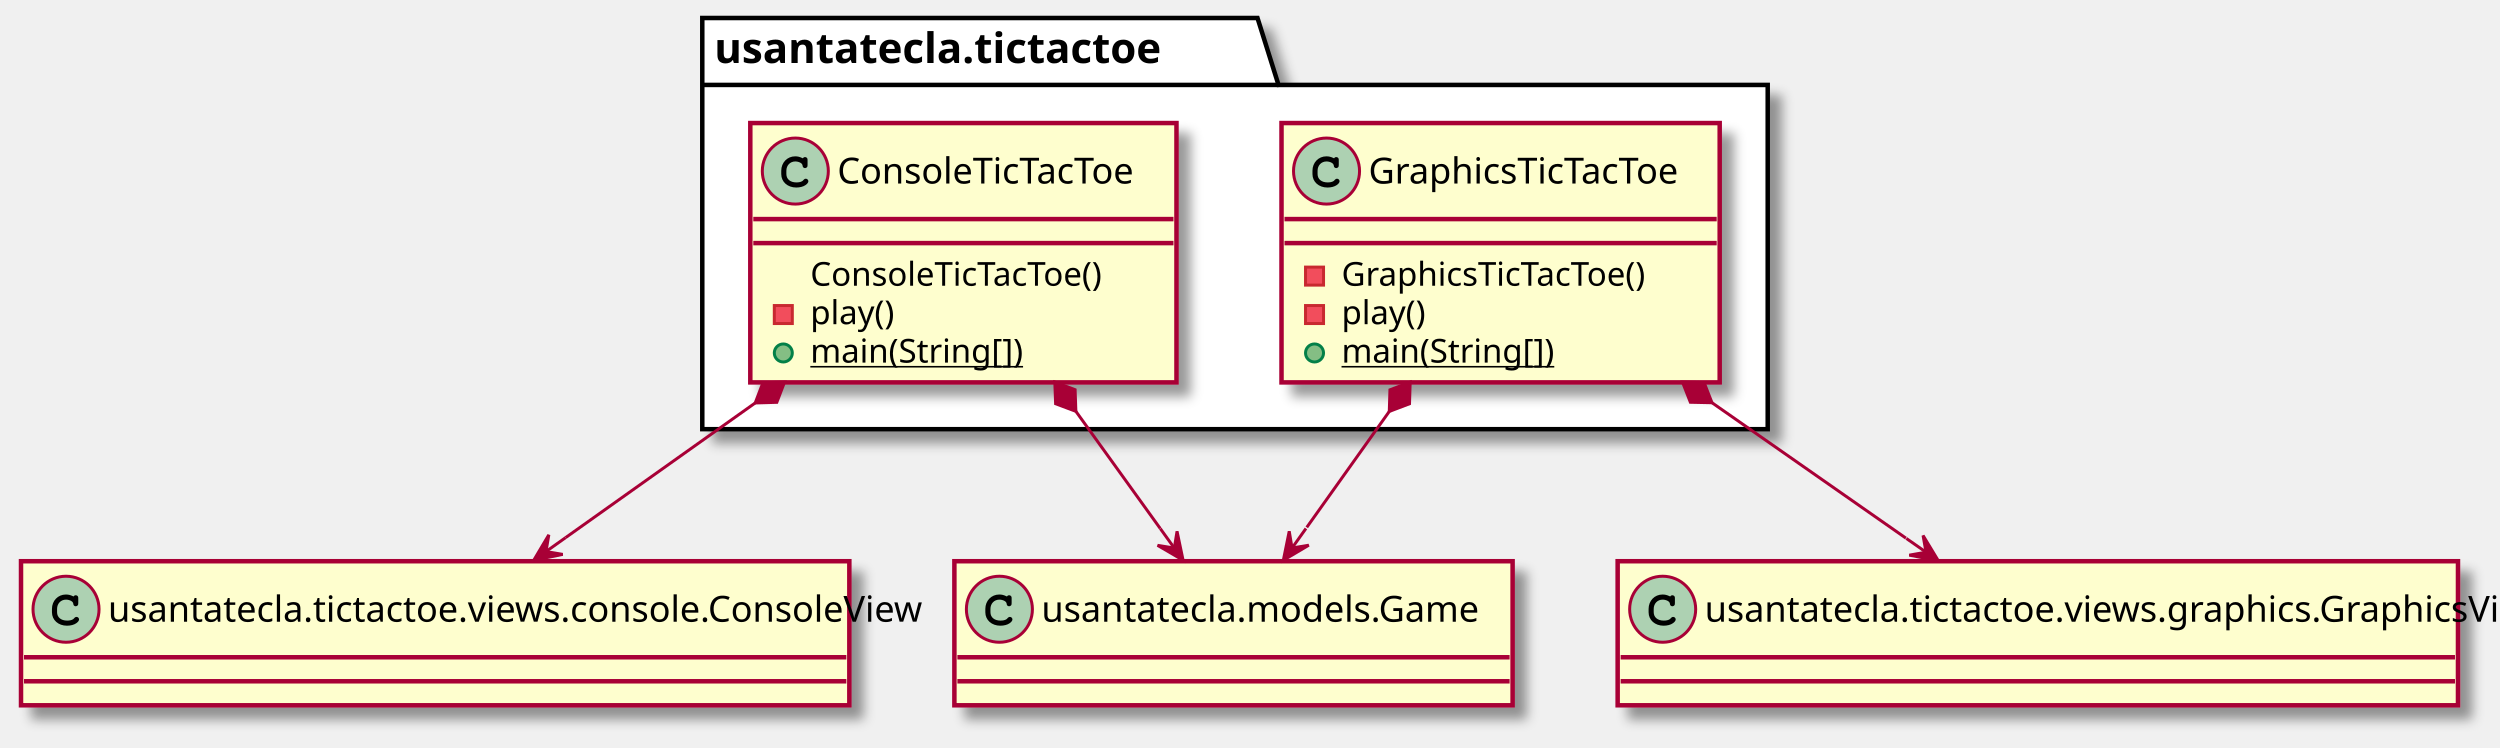
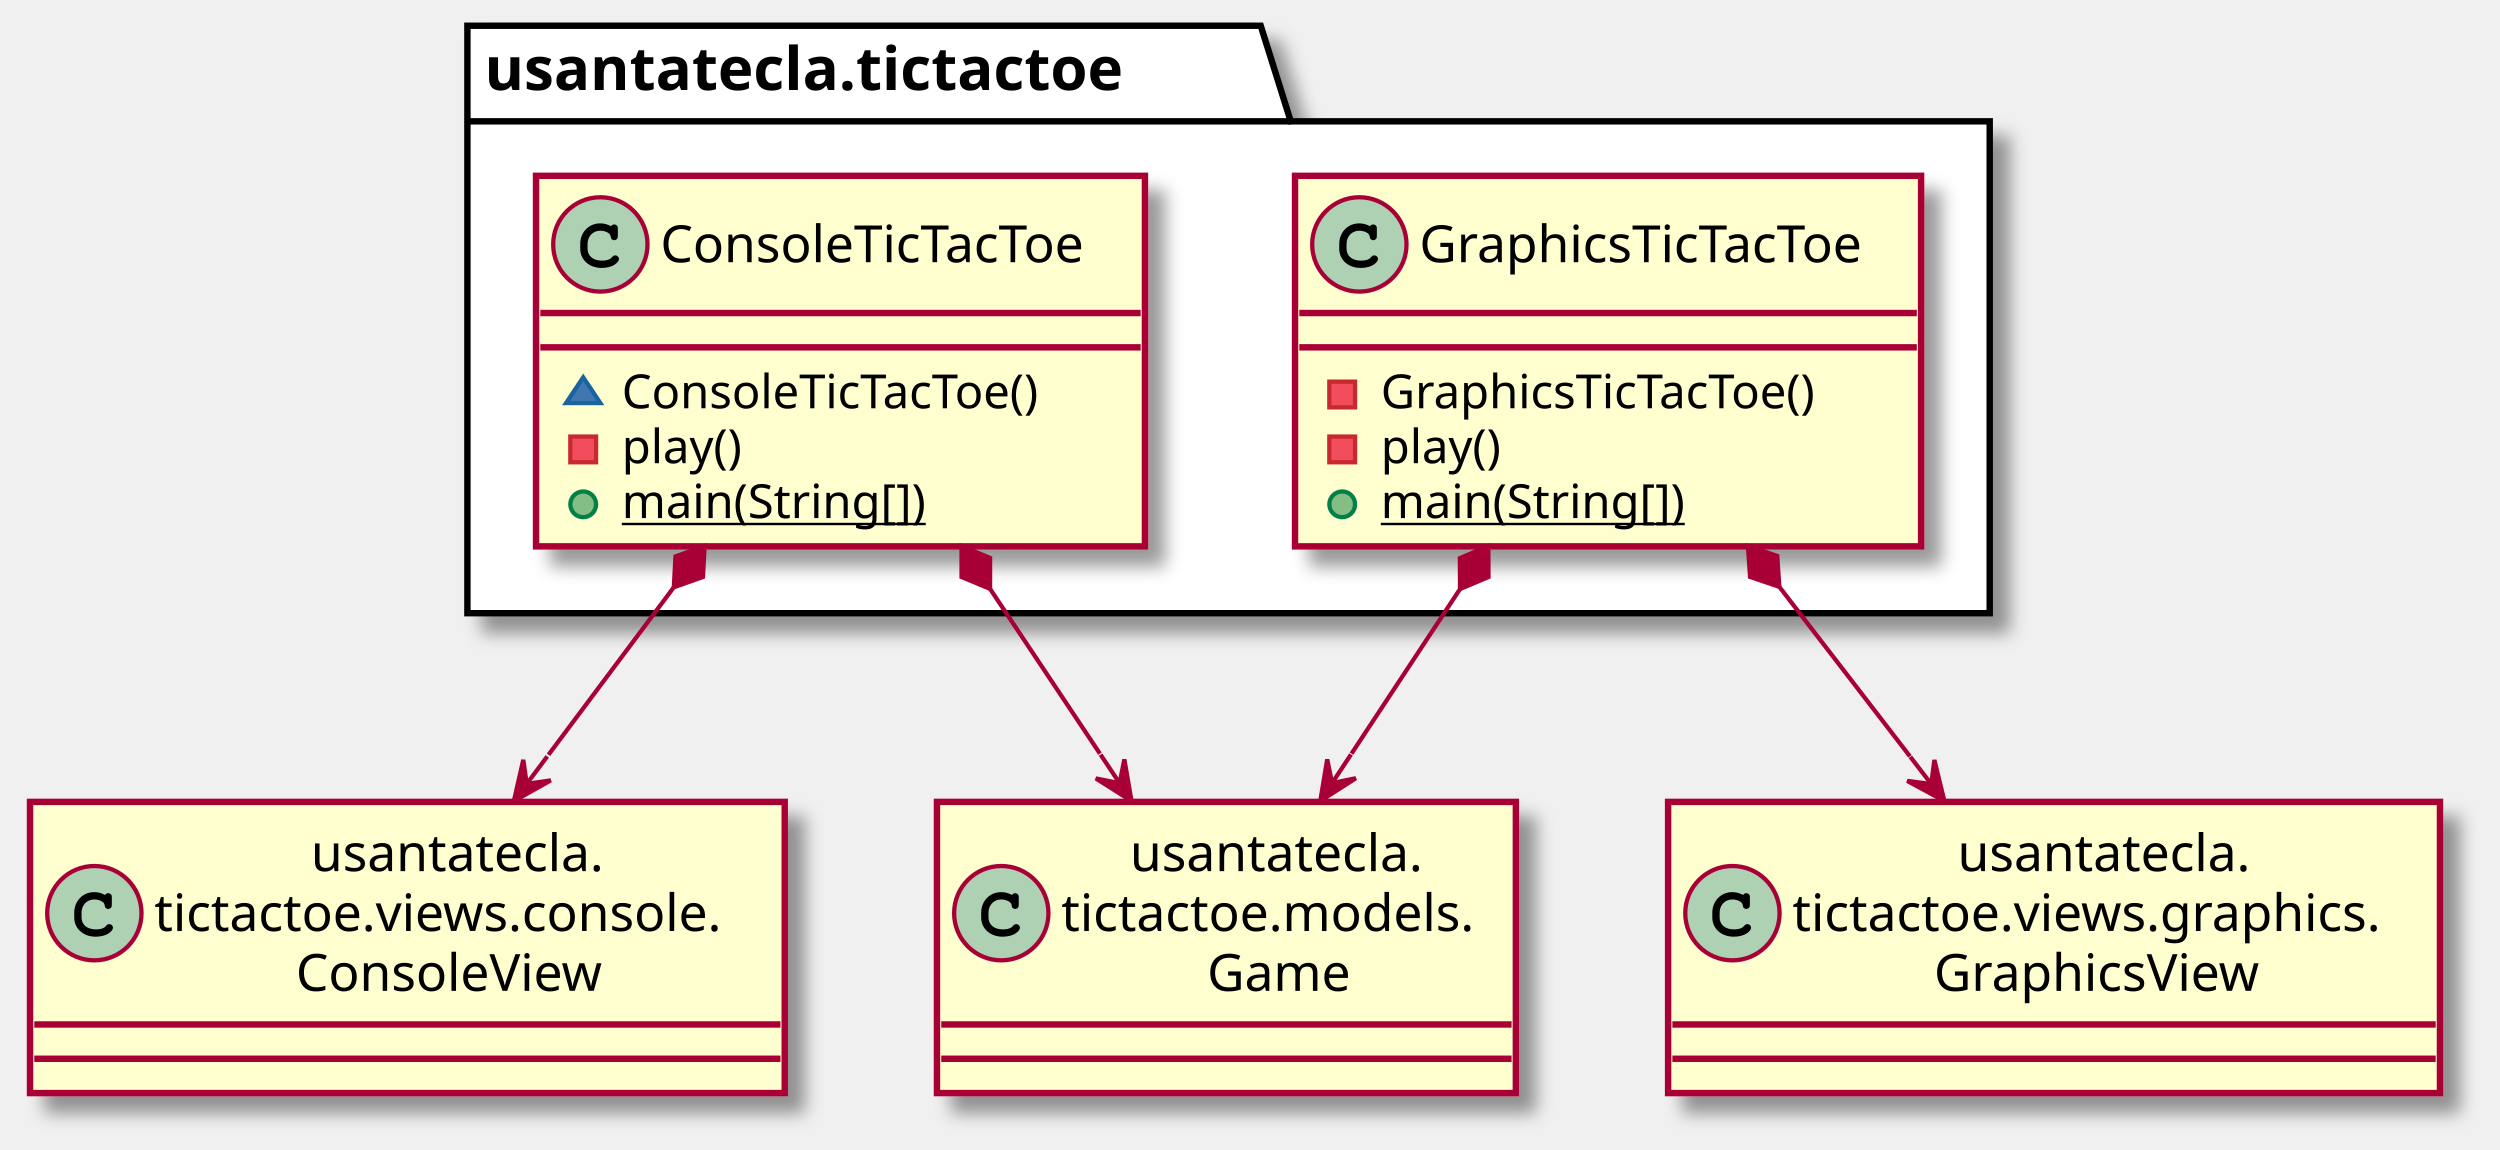
- <svg xmlns="http://www.w3.org/2000/svg" contentScriptType="application/ecmascript" contentStyleType="text/css" height="249px" preserveAspectRatio="none" style="width:833px;height:249px;" version="1.1" viewBox="0 0 833 249" width="833px" zoomAndPan="magnify">
+ <svg xmlns="http://www.w3.org/2000/svg" contentScriptType="application/ecmascript" contentStyleType="text/css" height="268px" preserveAspectRatio="none" style="width:583px;height:268px;" version="1.1" viewBox="0 0 583 268" width="583px" zoomAndPan="magnify">
  <defs>
-     <filter height="300%" id="f14n14iq2skafy" width="300%" x="-1" y="-1">
+     <filter height="300%" id="f16ylvz8kpaah1" width="300%" x="-1" y="-1">
      <feGaussianBlur result="blurOut" stdDeviation="2.0" />
      <feColorMatrix in="blurOut" result="blurOut2" type="matrix" values="0 0 0 0 0 0 0 0 0 0 0 0 0 0 0 0 0 0 .4 0" />
      <feOffset dx="4.0" dy="4.0" in="blurOut2" result="blurOut3" />
      <feBlend in="SourceGraphic" in2="blurOut3" mode="normal" />
    </filter>
  </defs>
  <g>
-     <polygon fill="#FFFFFF" filter="url(#f14n14iq2skafy)" points="234,6,419,6,426,28.297,589,28.297,589,143,234,143,234,6" style="stroke: #000000; stroke-width: 1.5;" />
-     <line style="stroke: #000000; stroke-width: 1.5;" x1="234" x2="426" y1="28.297" y2="28.297" />
-     <text fill="#000000" font-family="sans-serif" font-size="14" font-weight="bold" lengthAdjust="spacingAndGlyphs" textLength="179" x="238" y="20.995">usantatecla.tictactoe</text>
-     <rect codeLine="1" fill="#FEFECE" filter="url(#f14n14iq2skafy)" height="86.414" id="usantatecla.tictactoe.ConsoleTicTacToe" style="stroke: #A80036; stroke-width: 1.5;" width="142" x="250" y="41" />
-     <ellipse cx="265" cy="57" fill="#ADD1B2" rx="11" ry="11" style="stroke: #A80036; stroke-width: 1.0;" />
-     <path d="M267.344,52.672 C266.406,52.234 265.812,52.094 264.938,52.094 C262.312,52.094 260.312,54.172 260.312,56.891 L260.312,58.016 C260.312,60.594 262.422,62.484 265.312,62.484 C266.531,62.484 267.688,62.188 268.438,61.641 C269.016,61.234 269.344,60.781 269.344,60.391 C269.344,59.938 268.953,59.547 268.484,59.547 C268.266,59.547 268.062,59.625 267.875,59.812 C267.422,60.297 267.422,60.297 267.234,60.391 C266.812,60.656 266.125,60.781 265.359,60.781 C263.312,60.781 262.016,59.688 262.016,57.984 L262.016,56.891 C262.016,55.109 263.266,53.797 265,53.797 C265.578,53.797 266.188,53.953 266.656,54.203 C267.141,54.484 267.312,54.703 267.406,55.109 C267.469,55.516 267.5,55.641 267.641,55.766 C267.781,55.906 268.016,56.016 268.234,56.016 C268.5,56.016 268.766,55.875 268.938,55.656 C269.047,55.5 269.078,55.312 269.078,54.891 L269.078,53.469 C269.078,53.031 269.062,52.906 268.969,52.75 C268.812,52.484 268.531,52.344 268.234,52.344 C267.938,52.344 267.734,52.438 267.516,52.75 L267.344,52.672 Z " />
-     <text fill="#000000" font-family="sans-serif" font-size="12" lengthAdjust="spacingAndGlyphs" textLength="110" x="279" y="61.154">ConsoleTicTacToe</text>
-     <line style="stroke: #A80036; stroke-width: 1.5;" x1="251" x2="391" y1="73" y2="73" />
-     <line style="stroke: #A80036; stroke-width: 1.5;" x1="251" x2="391" y1="81" y2="81" />
-     <text fill="#000000" font-family="sans-serif" font-size="11" lengthAdjust="spacingAndGlyphs" textLength="112" x="270" y="95.21">ConsoleTicTacToe()</text>
-     <rect fill="#F24D5C" height="6" style="stroke: #C82930; stroke-width: 1.0;" width="6" x="258" y="101.805" />
-     <text fill="#000000" font-family="sans-serif" font-size="11" lengthAdjust="spacingAndGlyphs" textLength="32" x="270" y="108.015">play()</text>
-     <ellipse cx="261" cy="117.609" fill="#84BE84" rx="3" ry="3" style="stroke: #038048; stroke-width: 1.0;" />
-     <text fill="#000000" font-family="sans-serif" font-size="11" lengthAdjust="spacingAndGlyphs" text-decoration="underline" textLength="77" x="270" y="120.82">main(String[])</text>
-     <rect codeLine="9" fill="#FEFECE" filter="url(#f14n14iq2skafy)" height="86.414" id="usantatecla.tictactoe.GraphicsTicTacToe" style="stroke: #A80036; stroke-width: 1.5;" width="146" x="427" y="41" />
-     <ellipse cx="442" cy="57" fill="#ADD1B2" rx="11" ry="11" style="stroke: #A80036; stroke-width: 1.0;" />
-     <path d="M444.344,52.672 C443.406,52.234 442.812,52.094 441.938,52.094 C439.312,52.094 437.312,54.172 437.312,56.891 L437.312,58.016 C437.312,60.594 439.422,62.484 442.312,62.484 C443.531,62.484 444.688,62.188 445.438,61.641 C446.016,61.234 446.344,60.781 446.344,60.391 C446.344,59.938 445.953,59.547 445.484,59.547 C445.266,59.547 445.062,59.625 444.875,59.812 C444.422,60.297 444.422,60.297 444.234,60.391 C443.812,60.656 443.125,60.781 442.359,60.781 C440.312,60.781 439.016,59.688 439.016,57.984 L439.016,56.891 C439.016,55.109 440.266,53.797 442,53.797 C442.578,53.797 443.188,53.953 443.656,54.203 C444.141,54.484 444.312,54.703 444.406,55.109 C444.469,55.516 444.5,55.641 444.641,55.766 C444.781,55.906 445.016,56.016 445.234,56.016 C445.5,56.016 445.766,55.875 445.938,55.656 C446.047,55.5 446.078,55.312 446.078,54.891 L446.078,53.469 C446.078,53.031 446.062,52.906 445.969,52.75 C445.812,52.484 445.531,52.344 445.234,52.344 C444.938,52.344 444.734,52.438 444.516,52.75 L444.344,52.672 Z " />
-     <text fill="#000000" font-family="sans-serif" font-size="12" lengthAdjust="spacingAndGlyphs" textLength="114" x="456" y="61.154">GraphicsTicTacToe</text>
-     <line style="stroke: #A80036; stroke-width: 1.5;" x1="428" x2="572" y1="73" y2="73" />
-     <line style="stroke: #A80036; stroke-width: 1.5;" x1="428" x2="572" y1="81" y2="81" />
-     <rect fill="#F24D5C" height="6" style="stroke: #C82930; stroke-width: 1.0;" width="6" x="435" y="89" />
-     <text fill="#000000" font-family="sans-serif" font-size="11" lengthAdjust="spacingAndGlyphs" textLength="115" x="447" y="95.21">GraphicsTicTacToe()</text>
-     <rect fill="#F24D5C" height="6" style="stroke: #C82930; stroke-width: 1.0;" width="6" x="435" y="101.805" />
-     <text fill="#000000" font-family="sans-serif" font-size="11" lengthAdjust="spacingAndGlyphs" textLength="32" x="447" y="108.015">play()</text>
-     <ellipse cx="438" cy="117.609" fill="#84BE84" rx="3" ry="3" style="stroke: #038048; stroke-width: 1.0;" />
-     <text fill="#000000" font-family="sans-serif" font-size="11" lengthAdjust="spacingAndGlyphs" text-decoration="underline" textLength="77" x="447" y="120.82">main(String[])</text>
-     <rect codeLine="17" fill="#FEFECE" filter="url(#f14n14iq2skafy)" height="48" id="Game" style="stroke: #A80036; stroke-width: 1.5;" width="186" x="318" y="187" />
-     <ellipse cx="333" cy="203" fill="#ADD1B2" rx="11" ry="11" style="stroke: #A80036; stroke-width: 1.0;" />
-     <path d="M335.344,198.672 C334.406,198.234 333.812,198.094 332.938,198.094 C330.312,198.094 328.312,200.172 328.312,202.891 L328.312,204.016 C328.312,206.594 330.422,208.484 333.312,208.484 C334.531,208.484 335.688,208.188 336.438,207.641 C337.016,207.234 337.344,206.781 337.344,206.391 C337.344,205.938 336.953,205.547 336.484,205.547 C336.266,205.547 336.062,205.625 335.875,205.812 C335.422,206.297 335.422,206.297 335.234,206.391 C334.812,206.656 334.125,206.781 333.359,206.781 C331.312,206.781 330.016,205.688 330.016,203.984 L330.016,202.891 C330.016,201.109 331.266,199.797 333,199.797 C333.578,199.797 334.188,199.953 334.656,200.203 C335.141,200.484 335.312,200.703 335.406,201.109 C335.469,201.516 335.5,201.641 335.641,201.766 C335.781,201.906 336.016,202.016 336.234,202.016 C336.5,202.016 336.766,201.875 336.938,201.656 C337.047,201.5 337.078,201.312 337.078,200.891 L337.078,199.469 C337.078,199.031 337.062,198.906 336.969,198.75 C336.812,198.484 336.531,198.344 336.234,198.344 C335.938,198.344 335.734,198.438 335.516,198.75 L335.344,198.672 Z " />
-     <text fill="#000000" font-family="sans-serif" font-size="12" lengthAdjust="spacingAndGlyphs" textLength="154" x="347" y="207.154">usantatecla.models.Game</text>
-     <line style="stroke: #A80036; stroke-width: 1.5;" x1="319" x2="503" y1="219" y2="219" />
-     <line style="stroke: #A80036; stroke-width: 1.5;" x1="319" x2="503" y1="227" y2="227" />
-     <rect codeLine="18" fill="#FEFECE" filter="url(#f14n14iq2skafy)" height="48" id="consoleView" style="stroke: #A80036; stroke-width: 1.5;" width="276" x="7" y="187" />
-     <ellipse cx="22" cy="203" fill="#ADD1B2" rx="11" ry="11" style="stroke: #A80036; stroke-width: 1.0;" />
-     <path d="M24.344,198.672 C23.406,198.234 22.812,198.094 21.938,198.094 C19.312,198.094 17.312,200.172 17.312,202.891 L17.312,204.016 C17.312,206.594 19.422,208.484 22.312,208.484 C23.531,208.484 24.688,208.188 25.438,207.641 C26.016,207.234 26.344,206.781 26.344,206.391 C26.344,205.938 25.953,205.547 25.484,205.547 C25.266,205.547 25.062,205.625 24.875,205.812 C24.422,206.297 24.422,206.297 24.234,206.391 C23.812,206.656 23.125,206.781 22.359,206.781 C20.312,206.781 19.016,205.688 19.016,203.984 L19.016,202.891 C19.016,201.109 20.266,199.797 22,199.797 C22.578,199.797 23.188,199.953 23.656,200.203 C24.141,200.484 24.312,200.703 24.406,201.109 C24.469,201.516 24.5,201.641 24.641,201.766 C24.781,201.906 25.016,202.016 25.234,202.016 C25.5,202.016 25.766,201.875 25.938,201.656 C26.047,201.5 26.078,201.312 26.078,200.891 L26.078,199.469 C26.078,199.031 26.062,198.906 25.969,198.75 C25.812,198.484 25.531,198.344 25.234,198.344 C24.938,198.344 24.734,198.438 24.516,198.75 L24.344,198.672 Z " />
-     <text fill="#000000" font-family="sans-serif" font-size="12" lengthAdjust="spacingAndGlyphs" textLength="244" x="36" y="207.154">usantatecla.tictactoe.views.console.ConsoleView</text>
-     <line style="stroke: #A80036; stroke-width: 1.5;" x1="8" x2="282" y1="219" y2="219" />
-     <line style="stroke: #A80036; stroke-width: 1.5;" x1="8" x2="282" y1="227" y2="227" />
-     <rect codeLine="19" fill="#FEFECE" filter="url(#f14n14iq2skafy)" height="48" id="graphicsView" style="stroke: #A80036; stroke-width: 1.5;" width="280" x="539" y="187" />
-     <ellipse cx="554" cy="203" fill="#ADD1B2" rx="11" ry="11" style="stroke: #A80036; stroke-width: 1.0;" />
-     <path d="M556.344,198.672 C555.406,198.234 554.812,198.094 553.938,198.094 C551.312,198.094 549.312,200.172 549.312,202.891 L549.312,204.016 C549.312,206.594 551.422,208.484 554.312,208.484 C555.531,208.484 556.688,208.188 557.438,207.641 C558.016,207.234 558.344,206.781 558.344,206.391 C558.344,205.938 557.953,205.547 557.484,205.547 C557.266,205.547 557.062,205.625 556.875,205.812 C556.422,206.297 556.422,206.297 556.234,206.391 C555.812,206.656 555.125,206.781 554.359,206.781 C552.312,206.781 551.016,205.688 551.016,203.984 L551.016,202.891 C551.016,201.109 552.266,199.797 554,199.797 C554.578,199.797 555.188,199.953 555.656,200.203 C556.141,200.484 556.312,200.703 556.406,201.109 C556.469,201.516 556.5,201.641 556.641,201.766 C556.781,201.906 557.016,202.016 557.234,202.016 C557.5,202.016 557.766,201.875 557.938,201.656 C558.047,201.5 558.078,201.312 558.078,200.891 L558.078,199.469 C558.078,199.031 558.062,198.906 557.969,198.75 C557.812,198.484 557.531,198.344 557.234,198.344 C556.938,198.344 556.734,198.438 556.516,198.75 L556.344,198.672 Z " />
-     <text fill="#000000" font-family="sans-serif" font-size="12" lengthAdjust="spacingAndGlyphs" textLength="248" x="568" y="207.154">usantatecla.tictactoe.views.graphics.GraphicsView</text>
-     <line style="stroke: #A80036; stroke-width: 1.5;" x1="540" x2="818" y1="219" y2="219" />
-     <line style="stroke: #A80036; stroke-width: 1.5;" x1="540" x2="818" y1="227" y2="227" />
-     <path codeLine="21" d="M358.482,137.057 C358.482,137.057 378.185,164.423 386.58,176.083 " fill="none" id="usantatecla.tictactoe.ConsoleTicTacToe-Game" style="stroke: #A80036; stroke-width: 1.0;" />
-     <polygon fill="#A80036" points="394.204,186.672,392.191,177.031,391.283,182.614,385.699,181.705,394.204,186.672" style="stroke: #A80036; stroke-width: 1.0;" />
-     <line style="stroke: #A80036; stroke-width: 1.0;" x1="391.283" x2="386.608" y1="182.614" y2="176.122" />
-     <polygon fill="#A80036" points="351.47,127.319,351.73,134.525,358.482,137.057,358.222,129.851,351.47,127.319" style="stroke: #A80036; stroke-width: 1.0;" />
-     <path codeLine="22" d="M462.909,137.094 C462.909,137.094 443.647,164.148 435.406,175.722 " fill="none" id="usantatecla.tictactoe.GraphicsTicTacToe-Game" style="stroke: #A80036; stroke-width: 1.0;" />
-     <polygon fill="#A80036" points="427.61,186.672,436.089,181.66,430.51,182.599,429.572,177.02,427.61,186.672" style="stroke: #A80036; stroke-width: 1.0;" />
-     <line style="stroke: #A80036; stroke-width: 1.0;" x1="430.51" x2="435.149" y1="182.599" y2="176.082" />
-     <polygon fill="#A80036" points="469.869,127.319,463.13,129.887,462.909,137.094,469.647,134.527,469.869,127.319" style="stroke: #A80036; stroke-width: 1.0;" />
-     <path codeLine="23" d="M251.63,134.267 C251.63,134.267 207.238,165.797 188.446,179.143 " fill="none" id="usantatecla.tictactoe.ConsoleTicTacToe-consoleView" style="stroke: #A80036; stroke-width: 1.0;" />
-     <polygon fill="#A80036" points="177.846,186.672,187.5,184.721,181.922,183.776,182.867,178.199,177.846,186.672" style="stroke: #A80036; stroke-width: 1.0;" />
-     <line style="stroke: #A80036; stroke-width: 1.0;" x1="181.922" x2="188.445" y1="183.776" y2="179.144" />
-     <polygon fill="#A80036" points="261.414,127.319,254.206,127.532,251.63,134.267,258.838,134.054,261.414,127.319" style="stroke: #A80036; stroke-width: 1.0;" />
-     <path codeLine="24" d="M570.44,134.189 C570.44,134.189 615.904,165.939 635.053,179.31 " fill="none" id="usantatecla.tictactoe.GraphicsTicTacToe-graphicsView" style="stroke: #A80036; stroke-width: 1.0;" />
-     <polygon fill="#A80036" points="645.849,186.85,640.76,178.418,641.75,183.987,636.18,184.977,645.849,186.85" style="stroke: #A80036; stroke-width: 1.0;" />
-     <line style="stroke: #A80036; stroke-width: 1.0;" x1="641.75" x2="635.191" y1="183.987" y2="179.407" />
-     <polygon fill="#A80036" points="560.601,127.319,563.23,134.034,570.44,134.189,567.81,127.475,560.601,127.319" style="stroke: #A80036; stroke-width: 1.0;" />
+     <polygon fill="#FFFFFF" filter="url(#f16ylvz8kpaah1)" points="109,6,294,6,301,28.297,464,28.297,464,143,109,143,109,6" style="stroke:#000000;stroke-width:1.5;" />
+     <line style="stroke:#000000;stroke-width:1.5;" x1="109" x2="301" y1="28.297" y2="28.297" />
+     <text fill="#000000" font-family="sans-serif" font-size="14" font-weight="bold" lengthAdjust="spacingAndGlyphs" textLength="179" x="113" y="20.995">usantatecla.tictactoe</text>
+     <rect codeLine="5" fill="#FEFECE" filter="url(#f16ylvz8kpaah1)" height="86.414" id="usantatecla.tictactoe.ConsoleTicTacToe" style="stroke:#A80036;stroke-width:1.5;" width="142" x="125" y="41" />
+     <ellipse cx="140" cy="57" fill="#ADD1B2" rx="11" ry="11" style="stroke:#A80036;stroke-width:1.0;" />
+     <path d="M142.344,52.672 C141.406,52.234 140.812,52.094 139.938,52.094 C137.312,52.094 135.312,54.172 135.312,56.891 L135.312,58.016 C135.312,60.594 137.422,62.484 140.312,62.484 C141.531,62.484 142.688,62.188 143.438,61.641 C144.016,61.234 144.344,60.781 144.344,60.391 C144.344,59.938 143.953,59.547 143.484,59.547 C143.266,59.547 143.062,59.625 142.875,59.812 C142.422,60.297 142.422,60.297 142.234,60.391 C141.812,60.656 141.125,60.781 140.359,60.781 C138.312,60.781 137.016,59.688 137.016,57.984 L137.016,56.891 C137.016,55.109 138.266,53.797 140,53.797 C140.578,53.797 141.188,53.953 141.656,54.203 C142.141,54.484 142.312,54.703 142.406,55.109 C142.469,55.516 142.5,55.641 142.641,55.766 C142.781,55.906 143.016,56.016 143.234,56.016 C143.5,56.016 143.766,55.875 143.938,55.656 C144.047,55.5 144.078,55.312 144.078,54.891 L144.078,53.469 C144.078,53.031 144.062,52.906 143.969,52.75 C143.812,52.484 143.531,52.344 143.234,52.344 C142.938,52.344 142.734,52.438 142.516,52.75 L142.344,52.672 Z " fill="#000000" />
+     <text fill="#000000" font-family="sans-serif" font-size="12" lengthAdjust="spacingAndGlyphs" textLength="110" x="154" y="61.154">ConsoleTicTacToe</text>
+     <line style="stroke:#A80036;stroke-width:1.5;" x1="126" x2="266" y1="73" y2="73" />
+     <line style="stroke:#A80036;stroke-width:1.5;" x1="126" x2="266" y1="81" y2="81" />
+     <polygon fill="#4177AF" points="136,88,132,94,140,94" style="stroke:#1963A0;stroke-width:1.0;" />
+     <text fill="#000000" font-family="sans-serif" font-size="11" lengthAdjust="spacingAndGlyphs" textLength="112" x="145" y="95.21">ConsoleTicTacToe()</text>
+     <rect fill="#F24D5C" height="6" style="stroke:#C82930;stroke-width:1.0;" width="6" x="133" y="101.805" />
+     <text fill="#000000" font-family="sans-serif" font-size="11" lengthAdjust="spacingAndGlyphs" textLength="32" x="145" y="108.015">play()</text>
+     <ellipse cx="136" cy="117.609" fill="#84BE84" rx="3" ry="3" style="stroke:#038048;stroke-width:1.0;" />
+     <text fill="#000000" font-family="sans-serif" font-size="11" lengthAdjust="spacingAndGlyphs" text-decoration="underline" textLength="77" x="145" y="120.82">main(String[])</text>
+     <rect codeLine="13" fill="#FEFECE" filter="url(#f16ylvz8kpaah1)" height="86.414" id="usantatecla.tictactoe.GraphicsTicTacToe" style="stroke:#A80036;stroke-width:1.5;" width="146" x="302" y="41" />
+     <ellipse cx="317" cy="57" fill="#ADD1B2" rx="11" ry="11" style="stroke:#A80036;stroke-width:1.0;" />
+     <path d="M319.344,52.672 C318.406,52.234 317.812,52.094 316.938,52.094 C314.312,52.094 312.312,54.172 312.312,56.891 L312.312,58.016 C312.312,60.594 314.422,62.484 317.312,62.484 C318.531,62.484 319.688,62.188 320.438,61.641 C321.016,61.234 321.344,60.781 321.344,60.391 C321.344,59.938 320.953,59.547 320.484,59.547 C320.266,59.547 320.062,59.625 319.875,59.812 C319.422,60.297 319.422,60.297 319.234,60.391 C318.812,60.656 318.125,60.781 317.359,60.781 C315.312,60.781 314.016,59.688 314.016,57.984 L314.016,56.891 C314.016,55.109 315.266,53.797 317,53.797 C317.578,53.797 318.188,53.953 318.656,54.203 C319.141,54.484 319.312,54.703 319.406,55.109 C319.469,55.516 319.5,55.641 319.641,55.766 C319.781,55.906 320.016,56.016 320.234,56.016 C320.5,56.016 320.766,55.875 320.938,55.656 C321.047,55.5 321.078,55.312 321.078,54.891 L321.078,53.469 C321.078,53.031 321.062,52.906 320.969,52.75 C320.812,52.484 320.531,52.344 320.234,52.344 C319.938,52.344 319.734,52.438 319.516,52.75 L319.344,52.672 Z " fill="#000000" />
+     <text fill="#000000" font-family="sans-serif" font-size="12" lengthAdjust="spacingAndGlyphs" textLength="114" x="331" y="61.154">GraphicsTicTacToe</text>
+     <line style="stroke:#A80036;stroke-width:1.5;" x1="303" x2="447" y1="73" y2="73" />
+     <line style="stroke:#A80036;stroke-width:1.5;" x1="303" x2="447" y1="81" y2="81" />
+     <rect fill="#F24D5C" height="6" style="stroke:#C82930;stroke-width:1.0;" width="6" x="310" y="89" />
+     <text fill="#000000" font-family="sans-serif" font-size="11" lengthAdjust="spacingAndGlyphs" textLength="115" x="322" y="95.21">GraphicsTicTacToe()</text>
+     <rect fill="#F24D5C" height="6" style="stroke:#C82930;stroke-width:1.0;" width="6" x="310" y="101.805" />
+     <text fill="#000000" font-family="sans-serif" font-size="11" lengthAdjust="spacingAndGlyphs" textLength="32" x="322" y="108.015">play()</text>
+     <ellipse cx="313" cy="117.609" fill="#84BE84" rx="3" ry="3" style="stroke:#038048;stroke-width:1.0;" />
+     <text fill="#000000" font-family="sans-serif" font-size="11" lengthAdjust="spacingAndGlyphs" text-decoration="underline" textLength="77" x="322" y="120.82">main(String[])</text>
+     <rect codeLine="1" fill="#FEFECE" filter="url(#f16ylvz8kpaah1)" height="67.906" id="Game" style="stroke:#A80036;stroke-width:1.5;" width="135" x="218.5" y="187" />
+     <ellipse cx="233.5" cy="212.953" fill="#ADD1B2" rx="11" ry="11" style="stroke:#A80036;stroke-width:1.0;" />
+     <path d="M235.844,208.625 C234.906,208.188 234.312,208.047 233.438,208.047 C230.812,208.047 228.812,210.125 228.812,212.844 L228.812,213.969 C228.812,216.547 230.922,218.438 233.812,218.438 C235.031,218.438 236.188,218.141 236.938,217.594 C237.516,217.188 237.844,216.734 237.844,216.344 C237.844,215.891 237.453,215.5 236.984,215.5 C236.766,215.5 236.562,215.578 236.375,215.766 C235.922,216.25 235.922,216.25 235.734,216.344 C235.312,216.609 234.625,216.734 233.859,216.734 C231.812,216.734 230.516,215.641 230.516,213.938 L230.516,212.844 C230.516,211.062 231.766,209.75 233.5,209.75 C234.078,209.75 234.688,209.906 235.156,210.156 C235.641,210.438 235.812,210.656 235.906,211.062 C235.969,211.469 236,211.594 236.141,211.719 C236.281,211.859 236.516,211.969 236.734,211.969 C237,211.969 237.266,211.828 237.438,211.609 C237.547,211.453 237.578,211.266 237.578,210.844 L237.578,209.422 C237.578,208.984 237.562,208.859 237.469,208.703 C237.312,208.438 237.031,208.297 236.734,208.297 C236.438,208.297 236.234,208.391 236.016,208.703 L235.844,208.625 Z " fill="#000000" />
+     <text fill="#000000" font-family="sans-serif" font-size="12" lengthAdjust="spacingAndGlyphs" textLength="71" x="263.5" y="203.139">usantatecla.</text>
+     <text fill="#000000" font-family="sans-serif" font-size="12" lengthAdjust="spacingAndGlyphs" textLength="103" x="247.5" y="217.107">tictactoe.models.</text>
+     <text fill="#000000" font-family="sans-serif" font-size="12" lengthAdjust="spacingAndGlyphs" textLength="35" x="281.5" y="231.076">Game</text>
+     <line style="stroke:#A80036;stroke-width:1.5;" x1="219.5" x2="352.5" y1="238.906" y2="238.906" />
+     <line style="stroke:#A80036;stroke-width:1.5;" x1="219.5" x2="352.5" y1="246.906" y2="246.906" />
+     <rect codeLine="2" fill="#FEFECE" filter="url(#f16ylvz8kpaah1)" height="67.906" id="ConsoleView" style="stroke:#A80036;stroke-width:1.5;" width="176" x="7" y="187" />
+     <ellipse cx="22" cy="212.953" fill="#ADD1B2" rx="11" ry="11" style="stroke:#A80036;stroke-width:1.0;" />
+     <path d="M24.344,208.625 C23.406,208.188 22.812,208.047 21.938,208.047 C19.312,208.047 17.312,210.125 17.312,212.844 L17.312,213.969 C17.312,216.547 19.422,218.438 22.312,218.438 C23.531,218.438 24.688,218.141 25.438,217.594 C26.016,217.188 26.344,216.734 26.344,216.344 C26.344,215.891 25.953,215.5 25.484,215.5 C25.266,215.5 25.062,215.578 24.875,215.766 C24.422,216.25 24.422,216.25 24.234,216.344 C23.812,216.609 23.125,216.734 22.359,216.734 C20.312,216.734 19.016,215.641 19.016,213.938 L19.016,212.844 C19.016,211.062 20.266,209.75 22,209.75 C22.578,209.75 23.188,209.906 23.656,210.156 C24.141,210.438 24.312,210.656 24.406,211.062 C24.469,211.469 24.5,211.594 24.641,211.719 C24.781,211.859 25.016,211.969 25.234,211.969 C25.5,211.969 25.766,211.828 25.938,211.609 C26.047,211.453 26.078,211.266 26.078,210.844 L26.078,209.422 C26.078,208.984 26.062,208.859 25.969,208.703 C25.812,208.438 25.531,208.297 25.234,208.297 C24.938,208.297 24.734,208.391 24.516,208.703 L24.344,208.625 Z " fill="#000000" />
+     <text fill="#000000" font-family="sans-serif" font-size="12" lengthAdjust="spacingAndGlyphs" textLength="71" x="72.5" y="203.139">usantatecla.</text>
+     <text fill="#000000" font-family="sans-serif" font-size="12" lengthAdjust="spacingAndGlyphs" textLength="144" x="36" y="217.107">tictactoe.views.console.</text>
+     <text fill="#000000" font-family="sans-serif" font-size="12" lengthAdjust="spacingAndGlyphs" textLength="78" x="69" y="231.076">ConsoleView</text>
+     <line style="stroke:#A80036;stroke-width:1.5;" x1="8" x2="182" y1="238.906" y2="238.906" />
+     <line style="stroke:#A80036;stroke-width:1.5;" x1="8" x2="182" y1="246.906" y2="246.906" />
+     <rect codeLine="3" fill="#FEFECE" filter="url(#f16ylvz8kpaah1)" height="67.906" id="GraphicsView" style="stroke:#A80036;stroke-width:1.5;" width="180" x="389" y="187" />
+     <ellipse cx="404" cy="212.953" fill="#ADD1B2" rx="11" ry="11" style="stroke:#A80036;stroke-width:1.0;" />
+     <path d="M406.344,208.625 C405.406,208.188 404.812,208.047 403.938,208.047 C401.312,208.047 399.312,210.125 399.312,212.844 L399.312,213.969 C399.312,216.547 401.422,218.438 404.312,218.438 C405.531,218.438 406.688,218.141 407.438,217.594 C408.016,217.188 408.344,216.734 408.344,216.344 C408.344,215.891 407.953,215.5 407.484,215.5 C407.266,215.5 407.062,215.578 406.875,215.766 C406.422,216.25 406.422,216.25 406.234,216.344 C405.812,216.609 405.125,216.734 404.359,216.734 C402.312,216.734 401.016,215.641 401.016,213.938 L401.016,212.844 C401.016,211.062 402.266,209.75 404,209.75 C404.578,209.75 405.188,209.906 405.656,210.156 C406.141,210.438 406.312,210.656 406.406,211.062 C406.469,211.469 406.5,211.594 406.641,211.719 C406.781,211.859 407.016,211.969 407.234,211.969 C407.5,211.969 407.766,211.828 407.938,211.609 C408.047,211.453 408.078,211.266 408.078,210.844 L408.078,209.422 C408.078,208.984 408.062,208.859 407.969,208.703 C407.812,208.438 407.531,208.297 407.234,208.297 C406.938,208.297 406.734,208.391 406.516,208.703 L406.344,208.625 Z " fill="#000000" />
+     <text fill="#000000" font-family="sans-serif" font-size="12" lengthAdjust="spacingAndGlyphs" textLength="71" x="456.5" y="203.139">usantatecla.</text>
+     <text fill="#000000" font-family="sans-serif" font-size="12" lengthAdjust="spacingAndGlyphs" textLength="148" x="418" y="217.107">tictactoe.views.graphics.</text>
+     <text fill="#000000" font-family="sans-serif" font-size="12" lengthAdjust="spacingAndGlyphs" textLength="82" x="451" y="231.076">GraphicsView</text>
+     <line style="stroke:#A80036;stroke-width:1.5;" x1="390" x2="568" y1="238.906" y2="238.906" />
+     <line style="stroke:#A80036;stroke-width:1.5;" x1="390" x2="568" y1="246.906" y2="246.906" />
+     <path codeLine="10" d="M230.886,137.329 C230.886,137.329 248.549,163.824 256.503,175.754 " fill="none" id="usantatecla.tictactoe.ConsoleTicTacToe-Game" style="stroke:#A80036;stroke-width:1.0;" />
+     <polygon fill="#A80036" points="263.865,186.797,262.2,177.09,261.091,182.637,255.544,181.528,263.865,186.797" style="stroke:#A80036;stroke-width:1.0;" />
+     <line style="stroke:#A80036;stroke-width:1.0;" x1="261.091" x2="256.654" y1="182.637" y2="175.98" />
+     <polygon fill="#A80036" points="224.23,127.344,224.23,134.555,230.886,137.329,230.886,130.118,224.23,127.344" style="stroke:#A80036;stroke-width:1.0;" />
+     <path codeLine="11" d="M157.132,136.953 C157.132,136.953 136.998,163.864 127.906,176.017 " fill="none" id="usantatecla.tictactoe.ConsoleTicTacToe-ConsoleView" style="stroke:#A80036;stroke-width:1.0;" />
+     <polygon fill="#A80036" points="119.841,186.797,128.435,181.987,122.836,182.793,122.029,177.194,119.841,186.797" style="stroke:#A80036;stroke-width:1.0;" />
+     <line style="stroke:#A80036;stroke-width:1.0;" x1="122.836" x2="127.629" y1="182.793" y2="176.388" />
+     <polygon fill="#A80036" points="164.32,127.344,157.523,129.752,157.132,136.953,163.929,134.544,164.32,127.344" style="stroke:#A80036;stroke-width:1.0;" />
+     <path codeLine="18" d="M340.479,137.363 C340.479,137.363 323.035,163.824 315.169,175.754 " fill="none" id="usantatecla.tictactoe.GraphicsTicTacToe-Game" style="stroke:#A80036;stroke-width:1.0;" />
+     <polygon fill="#A80036" points="307.889,186.797,316.182,181.484,310.641,182.622,309.503,177.081,307.889,186.797" style="stroke:#A80036;stroke-width:1.0;" />
+     <line style="stroke:#A80036;stroke-width:1.0;" x1="310.641" x2="315.045" y1="182.622" y2="175.943" />
+     <polygon fill="#A80036" points="347.084,127.344,340.442,130.152,340.479,137.363,347.121,134.555,347.084,127.344" style="stroke:#A80036;stroke-width:1.0;" />
+     <path codeLine="19" d="M414.945,136.85 C414.945,136.85 435.964,164.136 445.403,176.388 " fill="none" id="usantatecla.tictactoe.GraphicsTicTacToe-GraphicsView" style="stroke:#A80036;stroke-width:1.0;" />
+     <polygon fill="#A80036" points="453.421,186.797,451.097,177.226,450.37,182.836,444.76,182.108,453.421,186.797" style="stroke:#A80036;stroke-width:1.0;" />
+     <line style="stroke:#A80036;stroke-width:1.0;" x1="450.37" x2="445.488" y1="182.836" y2="176.499" />
+     <polygon fill="#A80036" points="407.621,127.344,408.114,134.538,414.945,136.85,414.452,129.656,407.621,127.344" style="stroke:#A80036;stroke-width:1.0;" />
  </g>
</svg>
